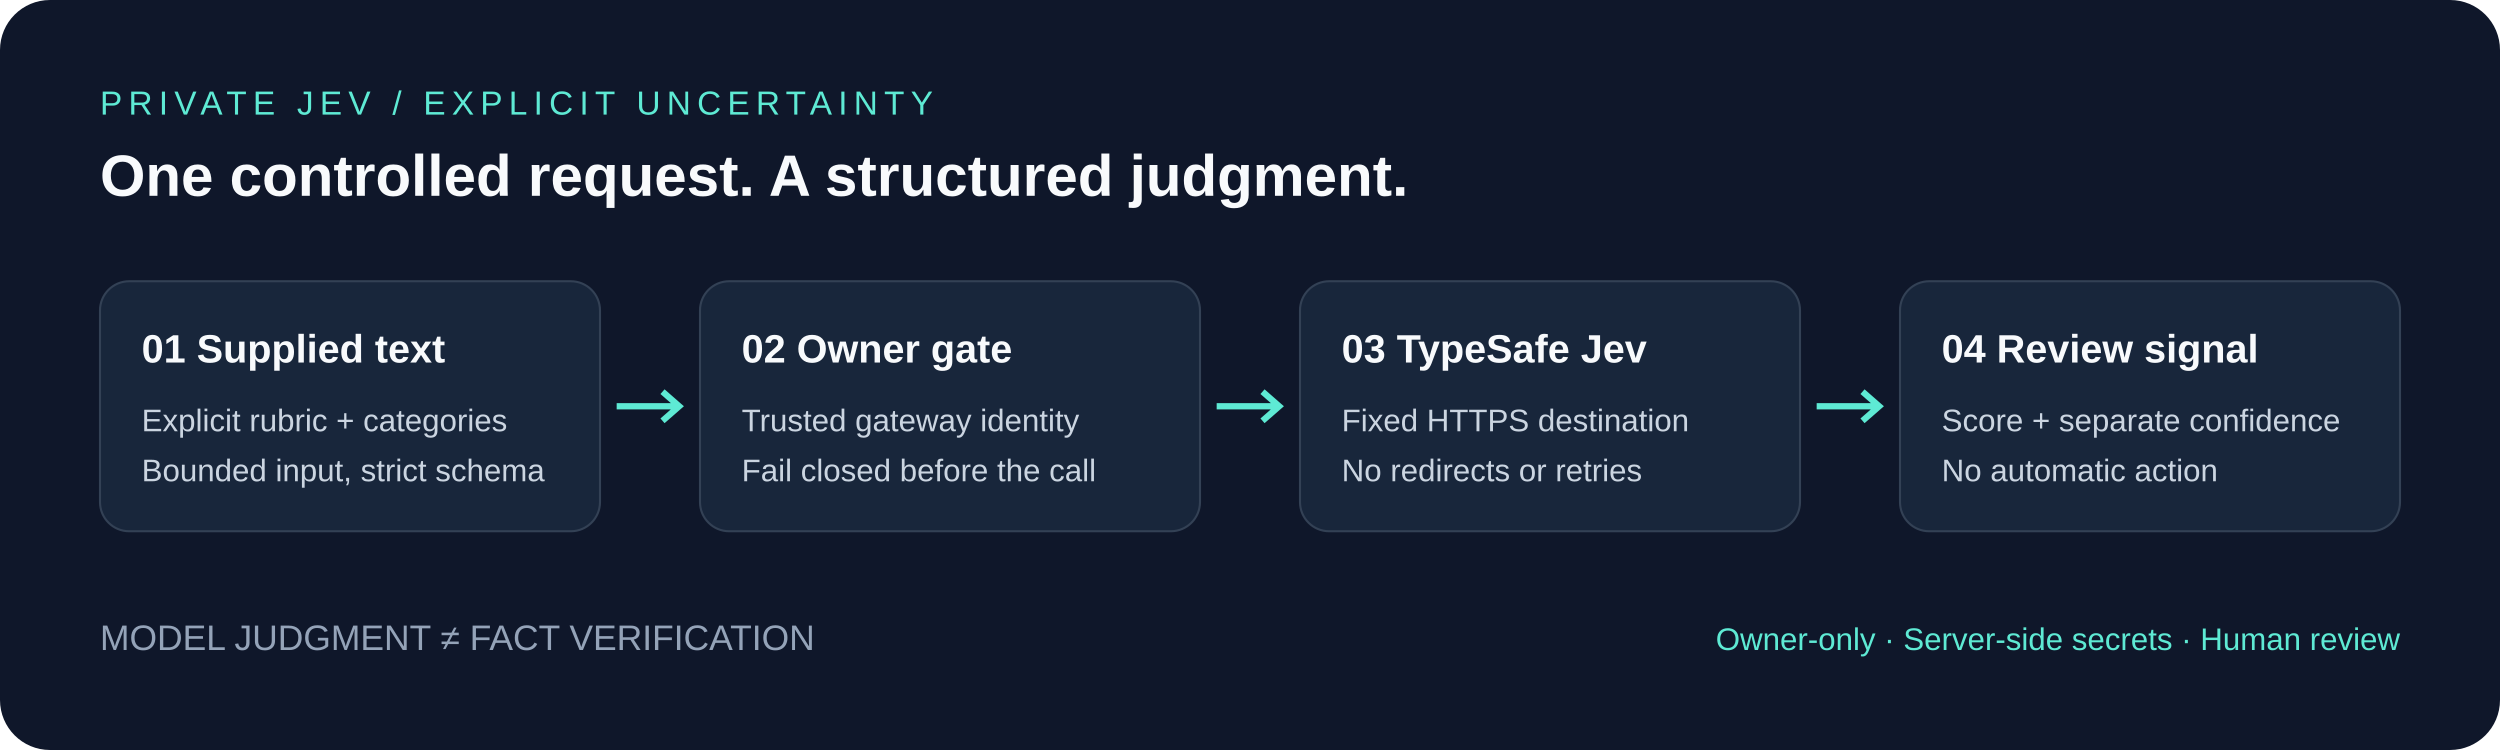
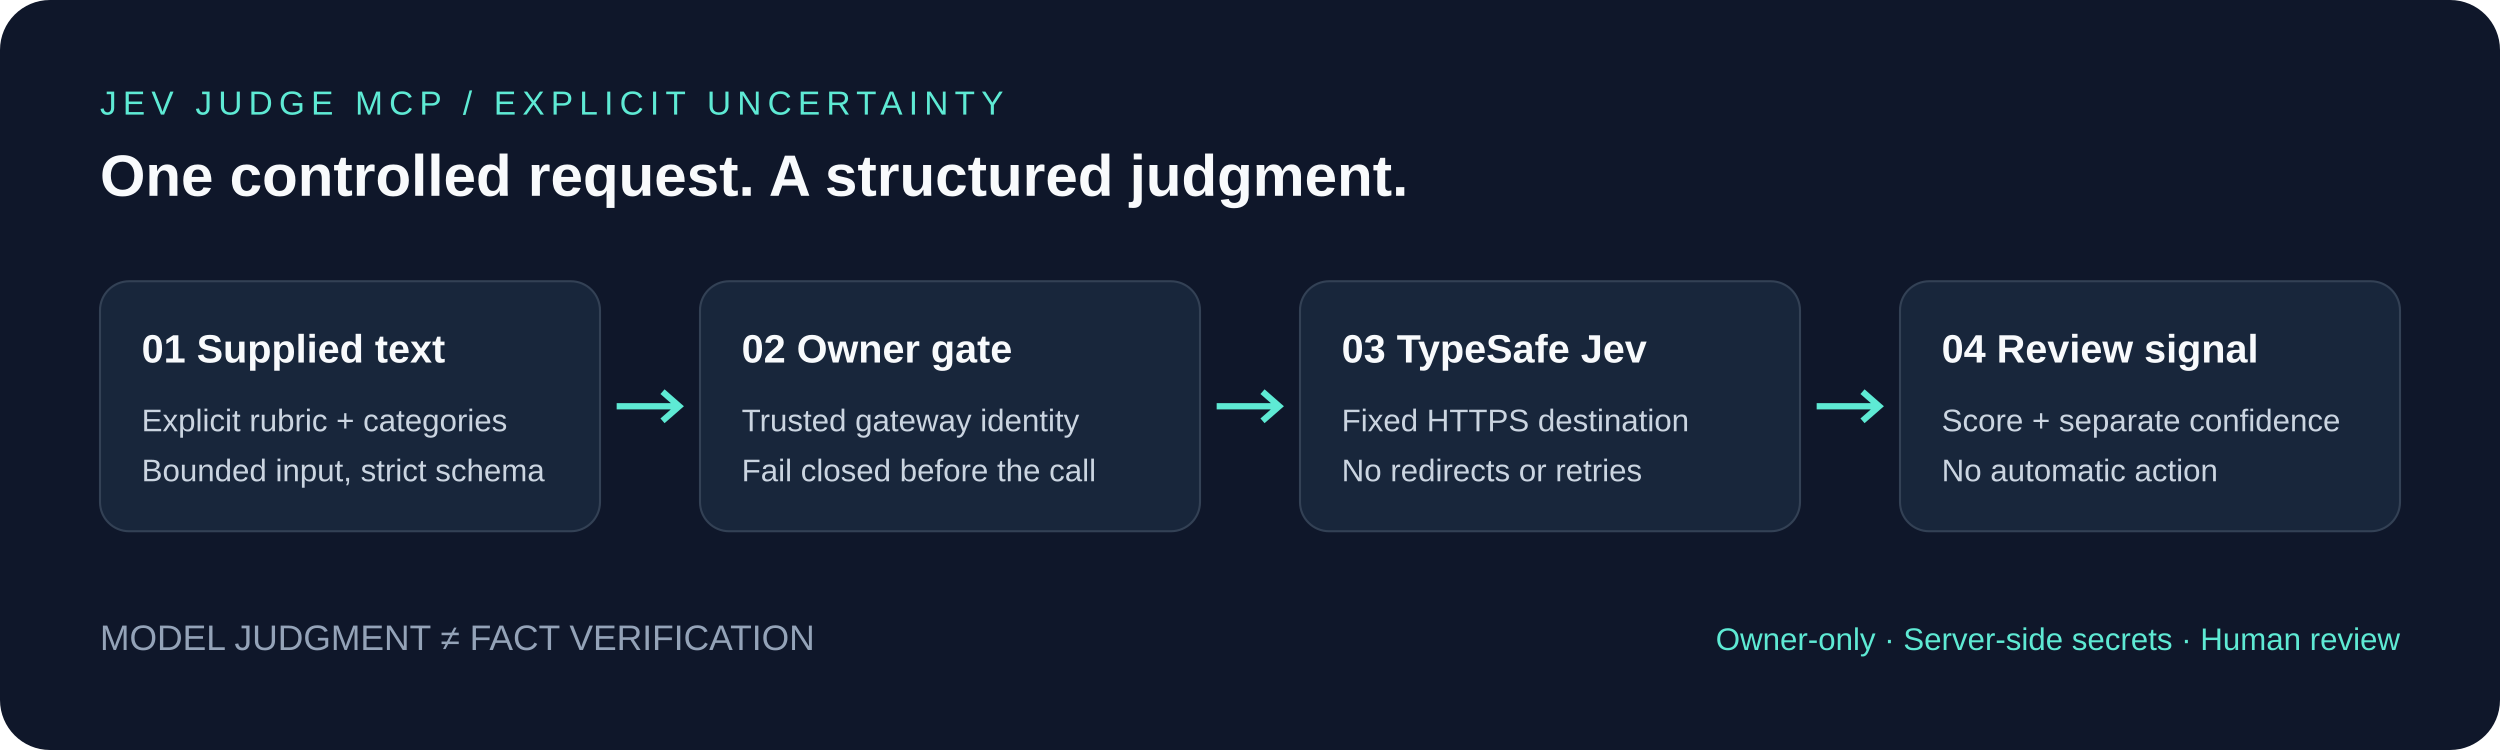
<svg xmlns="http://www.w3.org/2000/svg" width="1200" height="360" viewBox="0 0 1200 360" role="img" aria-labelledby="title desc">
  <rect width="1200" height="360" rx="24" fill="#0f172a" />
-   <text x="48" y="55" font-family="Arial,sans-serif" font-size="16" letter-spacing="3" fill="#5eead4">PRIVATE JEV / EXPLICIT UNCERTAINTY</text>
+   <text x="48" y="55" font-family="Arial,sans-serif" font-size="16" letter-spacing="3" fill="#5eead4">JEV JUDGE MCP / EXPLICIT UNCERTAINTY</text>
  <text x="48" y="94" font-family="Arial,sans-serif" font-weight="700" font-size="28" fill="#f8fafc">One controlled request. A structured judgment.</text>
  <g font-family="Arial,sans-serif">
    <g fill="#18263b" stroke="#334155">
      <rect x="48" y="135" width="240" height="120" rx="14" />
      <rect x="336" y="135" width="240" height="120" rx="14" />
      <rect x="624" y="135" width="240" height="120" rx="14" />
      <rect x="912" y="135" width="240" height="120" rx="14" />
    </g>
    <g font-size="19" font-weight="700" fill="#f8fafc">
      <text x="68" y="174">01  Supplied text</text>
      <text x="356" y="174">02  Owner gate</text>
      <text x="644" y="174">03  TypeSafe Jev</text>
      <text x="932" y="174">04  Review signal</text>
    </g>
    <g font-size="15" fill="#cbd5e1">
      <text x="68" y="207">Explicit rubric + categories</text>
      <text x="68" y="231">Bounded input, strict schema</text>
      <text x="356" y="207">Trusted gateway identity</text>
      <text x="356" y="231">Fail closed before the call</text>
      <text x="644" y="207">Fixed HTTPS destination</text>
      <text x="644" y="231">No redirects or retries</text>
      <text x="932" y="207">Score + separate confidence</text>
      <text x="932" y="231">No automatic action</text>
    </g>
    <g stroke="#5eead4" stroke-width="3" fill="none">
      <path d="M296 195h30m-8-7 8 7-8 7" />
      <path d="M584 195h30m-8-7 8 7-8 7" />
      <path d="M872 195h30m-8-7 8 7-8 7" />
    </g>
    <text x="48" y="312" font-size="17" fill="#94a3b8">MODEL JUDGMENT ≠ FACT VERIFICATION</text>
    <text x="1152" y="312" text-anchor="end" font-size="15" fill="#5eead4">Owner-only · Server-side secrets · Human review</text>
  </g>
</svg>
